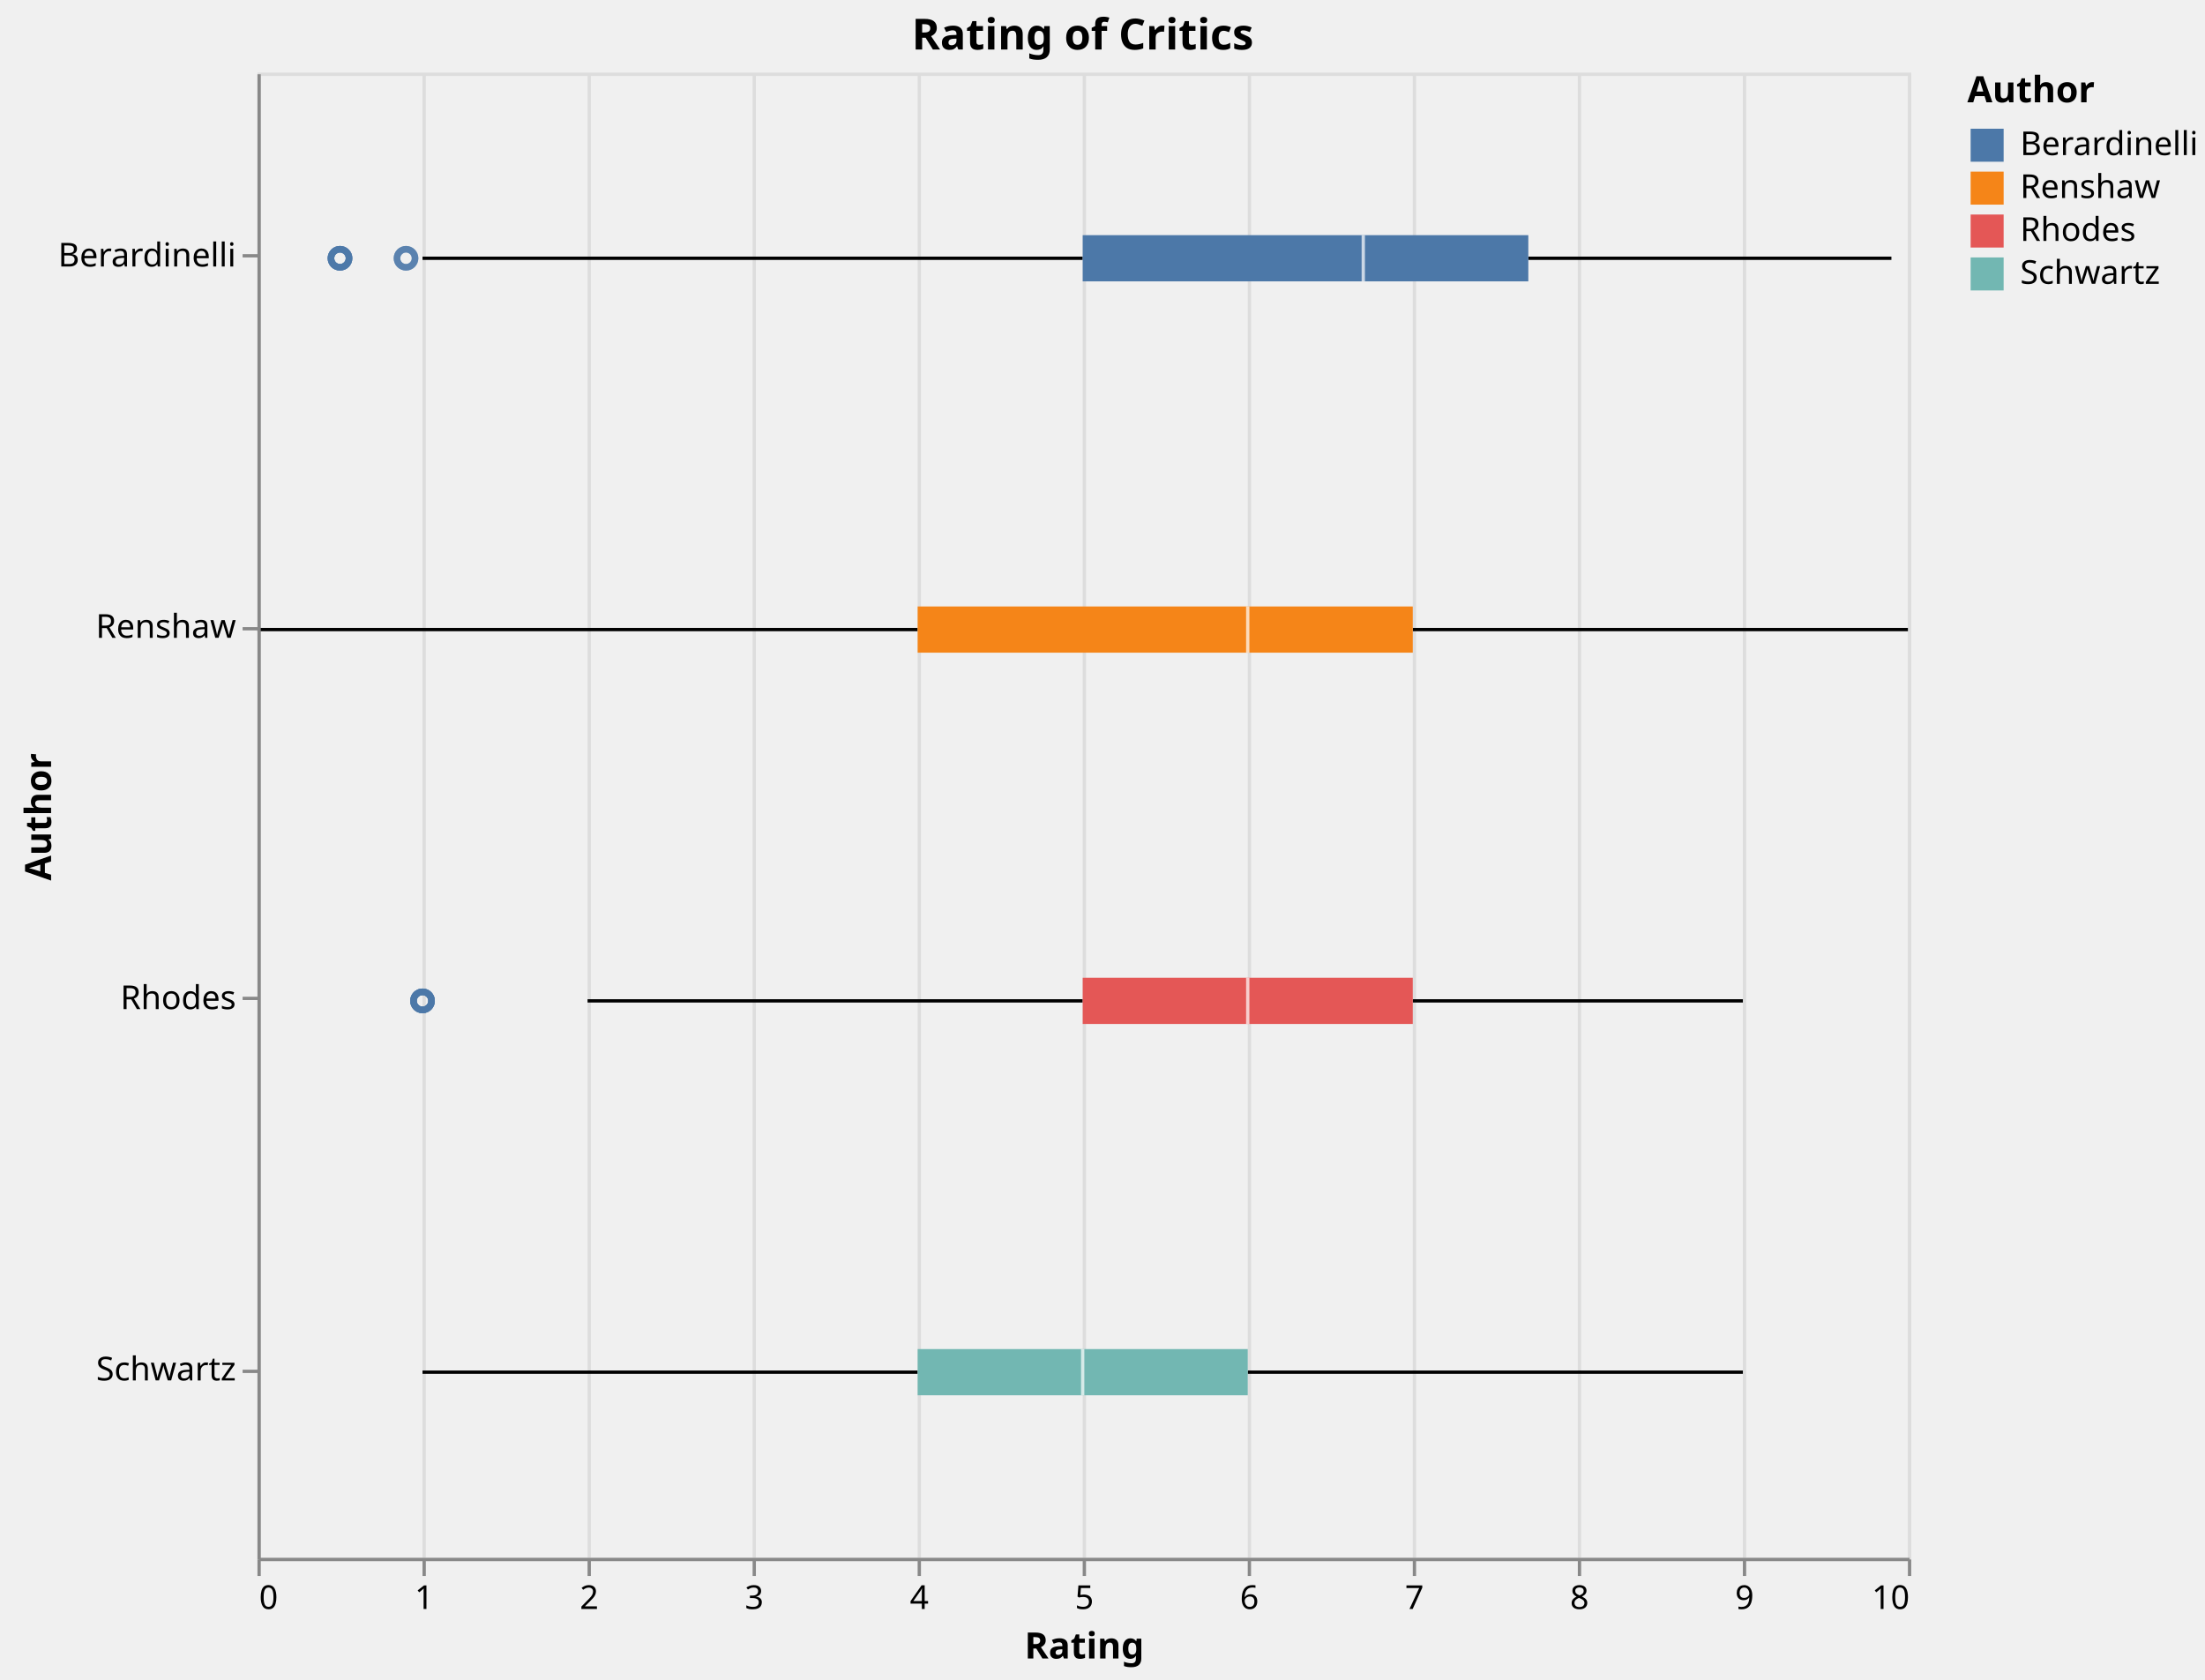
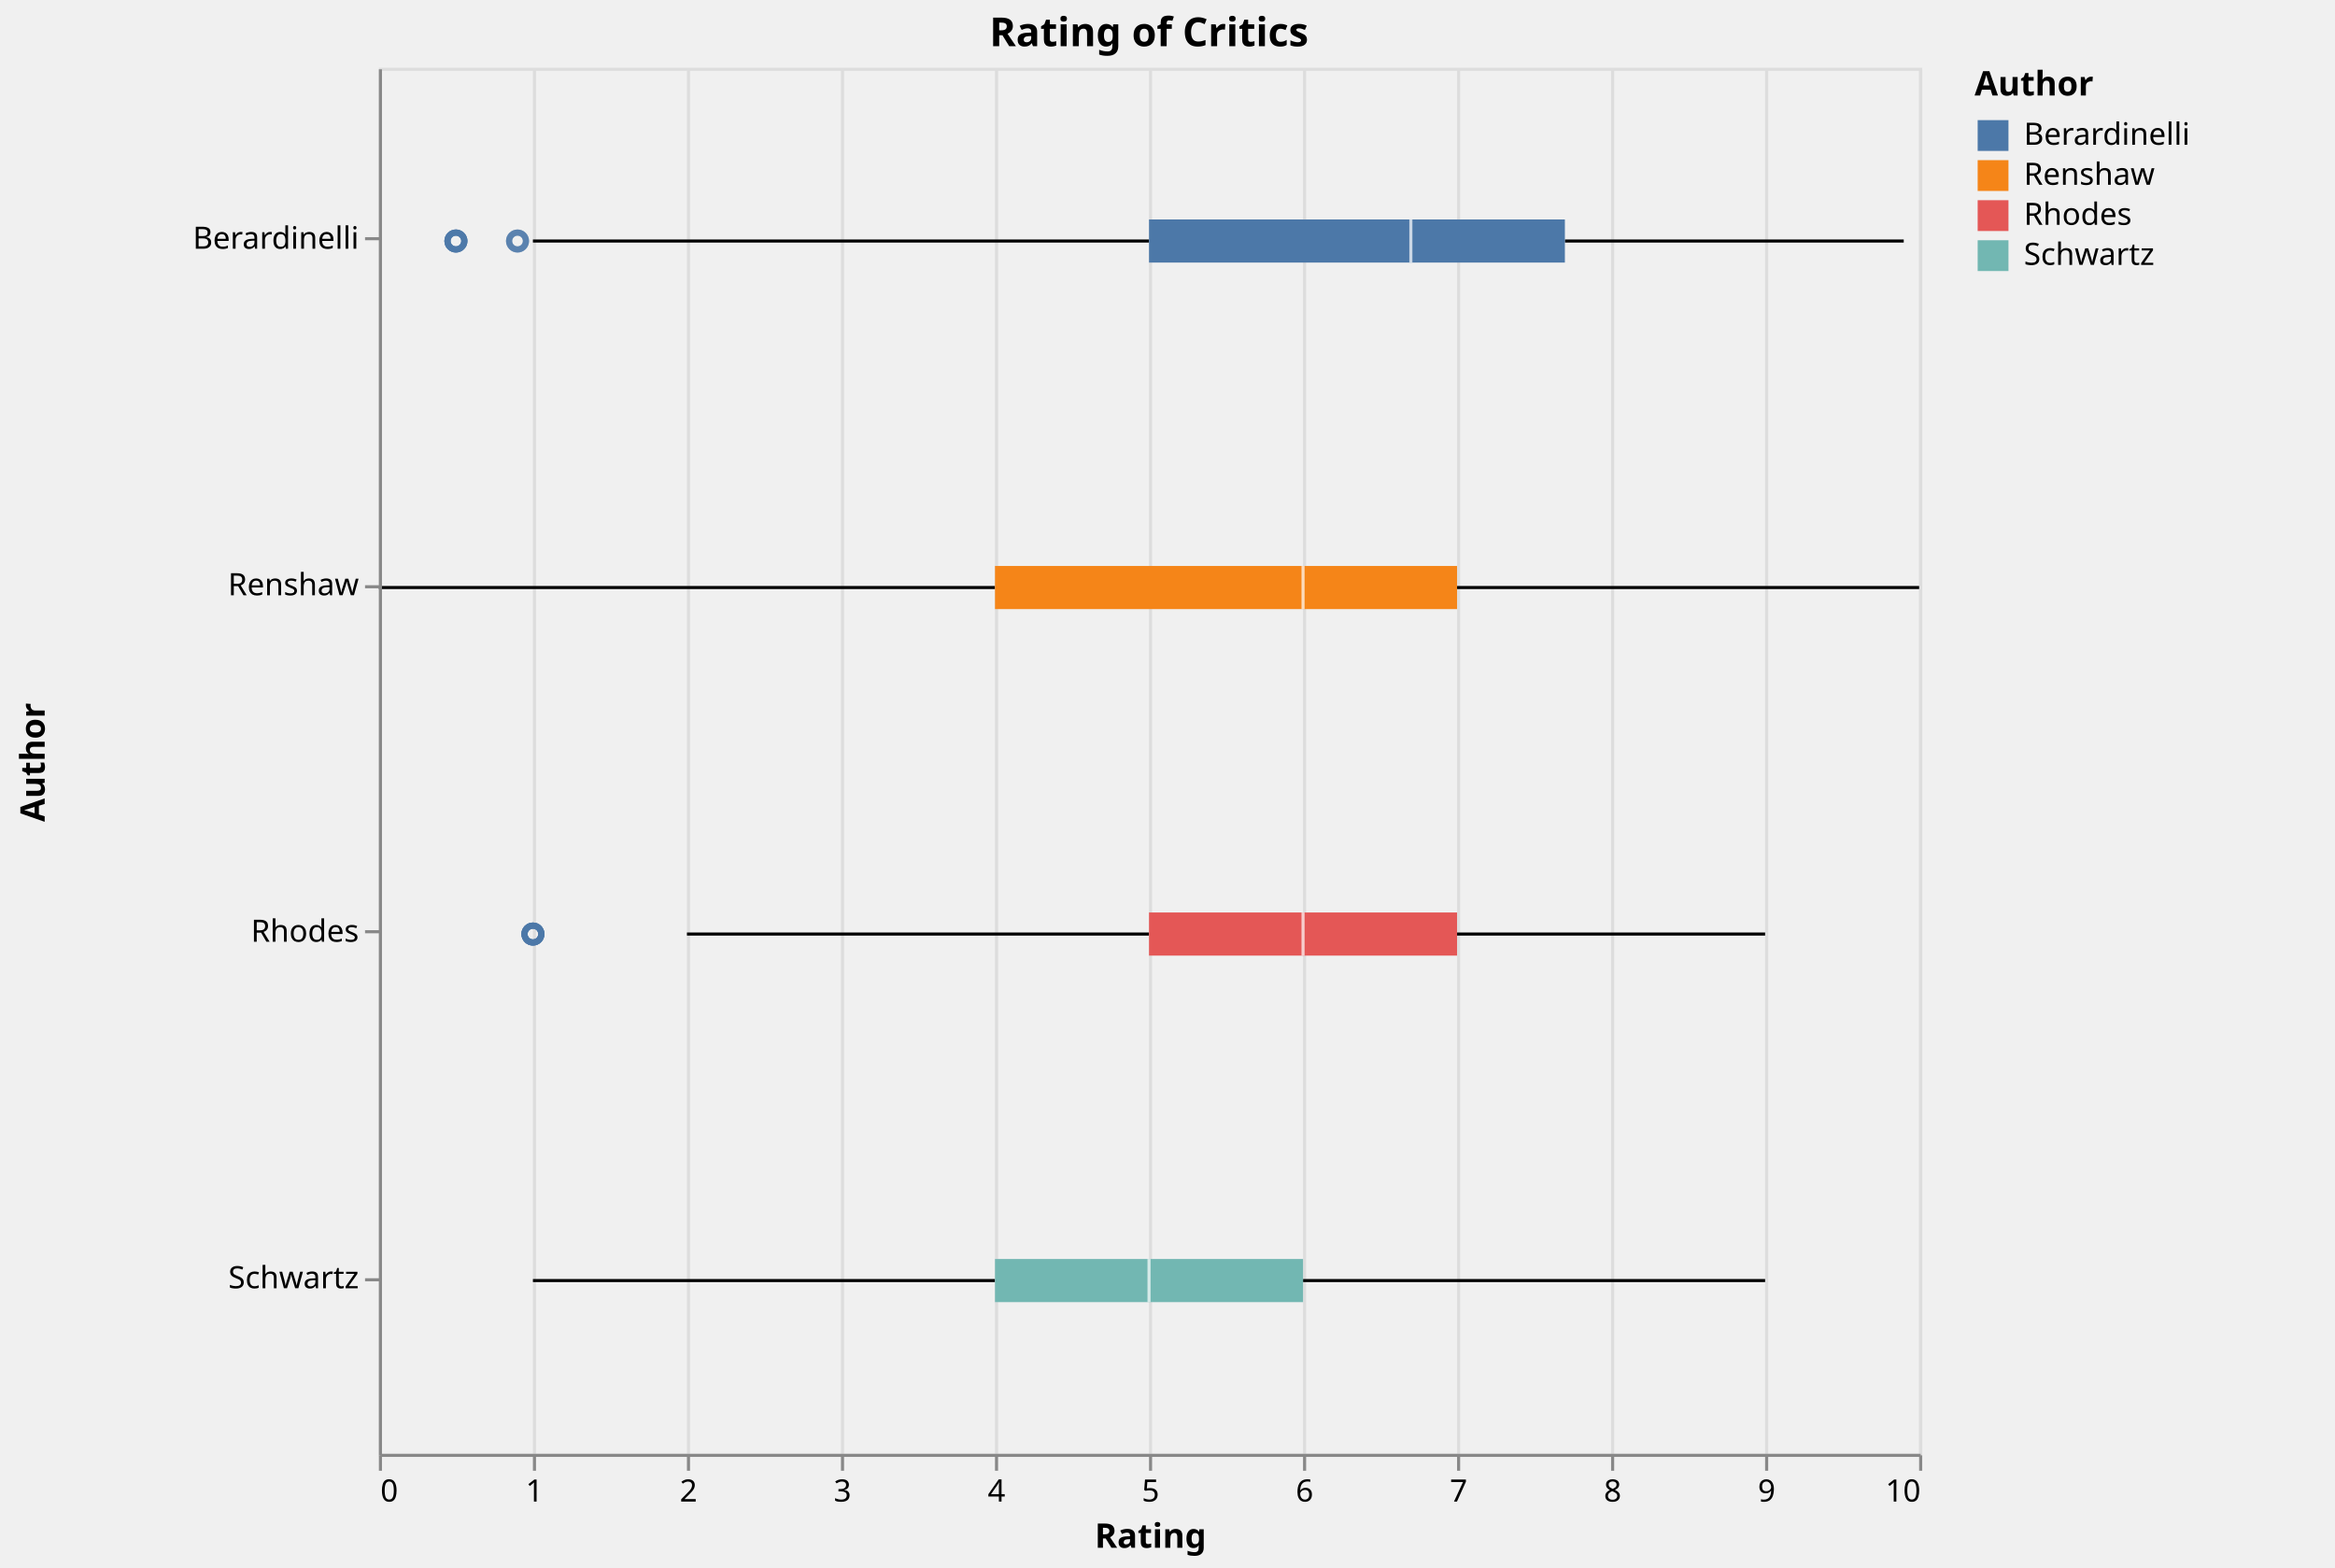
- <svg xmlns="http://www.w3.org/2000/svg" class="marks" width="668" height="509" viewBox="0 0 668 509" version="1.1">
-   <g transform="translate(78,22)">
+ <svg xmlns="http://www.w3.org/2000/svg" class="marks" width="758" height="509" viewBox="0 0 758 509" version="1.1">
+   <g transform="translate(123,22)">
    <g class="mark-group role-frame root">
      <g transform="translate(0,0)">
        <path class="background" d="M0.5,0.5h500v450h-500Z" style="fill: none; stroke: #ddd;" />
        <g>
          <g class="mark-group role-axis">
            <g transform="translate(0.5,450.5)">
              <path class="background" d="M0,0h0v0h0Z" style="pointer-events: none; fill: none;" />
              <g>
                <g class="mark-rule role-axis-grid" style="pointer-events: none;">
                  <line transform="translate(0,0)" x2="0" y2="-450" style="fill: none; stroke: #ddd; stroke-width: 1; opacity: 1;" />
                  <line transform="translate(50,0)" x2="0" y2="-450" style="fill: none; stroke: #ddd; stroke-width: 1; opacity: 1;" />
                  <line transform="translate(100,0)" x2="0" y2="-450" style="fill: none; stroke: #ddd; stroke-width: 1; opacity: 1;" />
                  <line transform="translate(150,0)" x2="0" y2="-450" style="fill: none; stroke: #ddd; stroke-width: 1; opacity: 1;" />
                  <line transform="translate(200,0)" x2="0" y2="-450" style="fill: none; stroke: #ddd; stroke-width: 1; opacity: 1;" />
                  <line transform="translate(250,0)" x2="0" y2="-450" style="fill: none; stroke: #ddd; stroke-width: 1; opacity: 1;" />
                  <line transform="translate(300,0)" x2="0" y2="-450" style="fill: none; stroke: #ddd; stroke-width: 1; opacity: 1;" />
                  <line transform="translate(350,0)" x2="0" y2="-450" style="fill: none; stroke: #ddd; stroke-width: 1; opacity: 1;" />
                  <line transform="translate(400,0)" x2="0" y2="-450" style="fill: none; stroke: #ddd; stroke-width: 1; opacity: 1;" />
                  <line transform="translate(450,0)" x2="0" y2="-450" style="fill: none; stroke: #ddd; stroke-width: 1; opacity: 1;" />
                  <line transform="translate(500,0)" x2="0" y2="-450" style="fill: none; stroke: #ddd; stroke-width: 1; opacity: 1;" />
                </g>
              </g>
            </g>
          </g>
          <g class="mark-symbol role-mark layer_0_layer_0_marks">
            <path transform="translate(25,56.25)" d="M2.739,0A2.739,2.739,0,1,1,-2.739,0A2.739,2.739,0,1,1,2.739,0" style="fill: none; stroke: #4c78a8; stroke-width: 2; opacity: 0.7;" />
            <path transform="translate(50,281.25)" d="M2.739,0A2.739,2.739,0,1,1,-2.739,0A2.739,2.739,0,1,1,2.739,0" style="fill: none; stroke: #4c78a8; stroke-width: 2; opacity: 0.7;" />
            <path transform="translate(50,281.25)" d="M2.739,0A2.739,2.739,0,1,1,-2.739,0A2.739,2.739,0,1,1,2.739,0" style="fill: none; stroke: #4c78a8; stroke-width: 2; opacity: 0.7;" />
            <path transform="translate(50,281.25)" d="M2.739,0A2.739,2.739,0,1,1,-2.739,0A2.739,2.739,0,1,1,2.739,0" style="fill: none; stroke: #4c78a8; stroke-width: 2; opacity: 0.7;" />
            <path transform="translate(45,56.25)" d="M2.739,0A2.739,2.739,0,1,1,-2.739,0A2.739,2.739,0,1,1,2.739,0" style="fill: none; stroke: #4c78a8; stroke-width: 2; opacity: 0.7;" />
            <path transform="translate(45,56.25)" d="M2.739,0A2.739,2.739,0,1,1,-2.739,0A2.739,2.739,0,1,1,2.739,0" style="fill: none; stroke: #4c78a8; stroke-width: 2; opacity: 0.7;" />
            <path transform="translate(25,56.25)" d="M2.739,0A2.739,2.739,0,1,1,-2.739,0A2.739,2.739,0,1,1,2.739,0" style="fill: none; stroke: #4c78a8; stroke-width: 2; opacity: 0.7;" />
            <path transform="translate(25,56.25)" d="M2.739,0A2.739,2.739,0,1,1,-2.739,0A2.739,2.739,0,1,1,2.739,0" style="fill: none; stroke: #4c78a8; stroke-width: 2; opacity: 0.7;" />
            <path transform="translate(50,281.25)" d="M2.739,0A2.739,2.739,0,1,1,-2.739,0A2.739,2.739,0,1,1,2.739,0" style="fill: none; stroke: #4c78a8; stroke-width: 2; opacity: 0.7;" />
            <path transform="translate(25,56.25)" d="M2.739,0A2.739,2.739,0,1,1,-2.739,0A2.739,2.739,0,1,1,2.739,0" style="fill: none; stroke: #4c78a8; stroke-width: 2; opacity: 0.7;" />
            <path transform="translate(50,281.25)" d="M2.739,0A2.739,2.739,0,1,1,-2.739,0A2.739,2.739,0,1,1,2.739,0" style="fill: none; stroke: #4c78a8; stroke-width: 2; opacity: 0.7;" />
          </g>
          <g class="mark-rule role-mark layer_0_layer_1_layer_0_marks">
            <line transform="translate(100,281.25)" x2="150" y2="0" style="fill: none; stroke: black;" />
            <line transform="translate(0,168.75)" x2="200" y2="0" style="fill: none; stroke: black;" />
            <line transform="translate(50,56.25)" x2="200" y2="0" style="fill: none; stroke: black;" />
            <line transform="translate(50,393.75)" x2="150" y2="0" style="fill: none; stroke: black;" />
          </g>
          <g class="mark-rule role-mark layer_0_layer_1_layer_1_marks">
            <line transform="translate(350,281.25)" x2="100" y2="0" style="fill: none; stroke: black;" />
            <line transform="translate(350,168.75)" x2="150" y2="0" style="fill: none; stroke: black;" />
            <line transform="translate(385,56.25)" x2="110" y2="0" style="fill: none; stroke: black;" />
            <line transform="translate(300,393.75)" x2="150" y2="0" style="fill: none; stroke: black;" />
          </g>
          <g class="mark-rect role-mark layer_1_layer_0_marks">
            <path d="M250,274.25h100v14h-100Z" style="fill: #e45756;" />
            <path d="M200,161.75h150v14h-150Z" style="fill: #f58518;" />
            <path d="M250,49.25h135v14h-135Z" style="fill: #4c78a8;" />
            <path d="M200,386.75h100v14h-100Z" style="fill: #72b7b2;" />
          </g>
          <g class="mark-rect role-mark layer_1_layer_1_marks">
            <path d="M299.5,274.25h1v14h-1Z" style="fill: white; opacity: 0.7;" />
            <path d="M299.5,161.75h1v14h-1Z" style="fill: white; opacity: 0.7;" />
            <path d="M334.5,49.25h1v14h-1Z" style="fill: white; opacity: 0.7;" />
            <path d="M249.5,386.75h1v14h-1Z" style="fill: white; opacity: 0.7;" />
          </g>
          <g class="mark-group role-legend">
            <g transform="translate(518,0)">
-               <path class="background" d="M0,0h67v66h-67Z" style="pointer-events: none; fill: none;" />
+               <path class="background" d="M0,0h112v66h-112Z" style="pointer-events: none; fill: none;" />
              <g>
                <g class="mark-group role-legend-entry">
                  <g transform="translate(0,16)">
                    <path class="background" d="M0,0h0v0h0Z" style="pointer-events: none; fill: none;" />
                    <g>
                      <g class="mark-group role-scope">
                        <g transform="translate(0,0)">
-                           <path class="background" d="M0,0h66.024v11h-66.024Z" style="pointer-events: none; fill: none; opacity: 1;" />
+                           <path class="background" d="M0,0h112v11h-112Z" style="pointer-events: none; fill: none; opacity: 1;" />
                          <g>
                            <g class="mark-symbol role-legend-symbol" style="pointer-events: none;">
                              <path transform="translate(6,6)" d="M-5,-5h10v10h-10Z" style="fill: #4c78a8; stroke-width: 1.5; opacity: 1;" />
                            </g>
                            <g class="mark-text role-legend-label" style="pointer-events: none;">
                              <text text-anchor="start" transform="translate(16,9)" style="font-family: sans-serif; font-size: 10px; fill: #000; opacity: 1;">Berardinelli</text>
                            </g>
                          </g>
                        </g>
                        <g transform="translate(0,13)">
-                           <path class="background" d="M0,0h66.024v11h-66.024Z" style="pointer-events: none; fill: none; opacity: 1;" />
+                           <path class="background" d="M0,0h112v11h-112Z" style="pointer-events: none; fill: none; opacity: 1;" />
                          <g>
                            <g class="mark-symbol role-legend-symbol" style="pointer-events: none;">
                              <path transform="translate(6,6)" d="M-5,-5h10v10h-10Z" style="fill: #f58518; stroke-width: 1.5; opacity: 1;" />
                            </g>
                            <g class="mark-text role-legend-label" style="pointer-events: none;">
                              <text text-anchor="start" transform="translate(16,9)" style="font-family: sans-serif; font-size: 10px; fill: #000; opacity: 1;">Renshaw</text>
                            </g>
                          </g>
                        </g>
                        <g transform="translate(0,26)">
-                           <path class="background" d="M0,0h66.024v11h-66.024Z" style="pointer-events: none; fill: none; opacity: 1;" />
+                           <path class="background" d="M0,0h112v11h-112Z" style="pointer-events: none; fill: none; opacity: 1;" />
                          <g>
                            <g class="mark-symbol role-legend-symbol" style="pointer-events: none;">
                              <path transform="translate(6,6)" d="M-5,-5h10v10h-10Z" style="fill: #e45756; stroke-width: 1.5; opacity: 1;" />
                            </g>
                            <g class="mark-text role-legend-label" style="pointer-events: none;">
                              <text text-anchor="start" transform="translate(16,9)" style="font-family: sans-serif; font-size: 10px; fill: #000; opacity: 1;">Rhodes</text>
                            </g>
                          </g>
                        </g>
                        <g transform="translate(0,39)">
-                           <path class="background" d="M0,0h66.024v11h-66.024Z" style="pointer-events: none; fill: none; opacity: 1;" />
+                           <path class="background" d="M0,0h112v11h-112Z" style="pointer-events: none; fill: none; opacity: 1;" />
                          <g>
                            <g class="mark-symbol role-legend-symbol" style="pointer-events: none;">
                              <path transform="translate(6,6)" d="M-5,-5h10v10h-10Z" style="fill: #72b7b2; stroke-width: 1.5; opacity: 1;" />
                            </g>
                            <g class="mark-text role-legend-label" style="pointer-events: none;">
                              <text text-anchor="start" transform="translate(16,9)" style="font-family: sans-serif; font-size: 10px; fill: #000; opacity: 1;">Schwartz</text>
                            </g>
                          </g>
                        </g>
                      </g>
                    </g>
                  </g>
                </g>
                <g class="mark-text role-legend-title" style="pointer-events: none;">
                  <text text-anchor="start" transform="translate(0,9)" style="font-family: sans-serif; font-size: 11px; font-weight: bold; fill: #000; opacity: 1;">Author</text>
                </g>
              </g>
            </g>
          </g>
          <g class="mark-text role-title" style="pointer-events: none;">
            <text text-anchor="middle" transform="translate(250,-7)" style="font-family: sans-serif; font-size: 13px; font-weight: bold; fill: #000; opacity: 1;">Rating of Critics</text>
          </g>
          <g class="mark-group role-axis">
            <g transform="translate(0.5,450.5)">
              <path class="background" d="M0,0h0v0h0Z" style="pointer-events: none; fill: none;" />
              <g>
                <g class="mark-rule role-axis-tick" style="pointer-events: none;">
                  <line transform="translate(0,0)" x2="0" y2="5" style="fill: none; stroke: #888; stroke-width: 1; opacity: 1;" />
                  <line transform="translate(50,0)" x2="0" y2="5" style="fill: none; stroke: #888; stroke-width: 1; opacity: 1;" />
                  <line transform="translate(100,0)" x2="0" y2="5" style="fill: none; stroke: #888; stroke-width: 1; opacity: 1;" />
                  <line transform="translate(150,0)" x2="0" y2="5" style="fill: none; stroke: #888; stroke-width: 1; opacity: 1;" />
                  <line transform="translate(200,0)" x2="0" y2="5" style="fill: none; stroke: #888; stroke-width: 1; opacity: 1;" />
                  <line transform="translate(250,0)" x2="0" y2="5" style="fill: none; stroke: #888; stroke-width: 1; opacity: 1;" />
                  <line transform="translate(300,0)" x2="0" y2="5" style="fill: none; stroke: #888; stroke-width: 1; opacity: 1;" />
                  <line transform="translate(350,0)" x2="0" y2="5" style="fill: none; stroke: #888; stroke-width: 1; opacity: 1;" />
                  <line transform="translate(400,0)" x2="0" y2="5" style="fill: none; stroke: #888; stroke-width: 1; opacity: 1;" />
                  <line transform="translate(450,0)" x2="0" y2="5" style="fill: none; stroke: #888; stroke-width: 1; opacity: 1;" />
                  <line transform="translate(500,0)" x2="0" y2="5" style="fill: none; stroke: #888; stroke-width: 1; opacity: 1;" />
                </g>
                <g class="mark-text role-axis-label" style="pointer-events: none;">
                  <text text-anchor="start" transform="translate(0,15)" style="font-family: sans-serif; font-size: 10px; fill: #000; opacity: 1;">0</text>
                  <text text-anchor="middle" transform="translate(50,15)" style="font-family: sans-serif; font-size: 10px; fill: #000; opacity: 1;">1</text>
                  <text text-anchor="middle" transform="translate(100,15)" style="font-family: sans-serif; font-size: 10px; fill: #000; opacity: 1;">2</text>
                  <text text-anchor="middle" transform="translate(150,15)" style="font-family: sans-serif; font-size: 10px; fill: #000; opacity: 1;">3</text>
                  <text text-anchor="middle" transform="translate(200,15)" style="font-family: sans-serif; font-size: 10px; fill: #000; opacity: 1;">4</text>
                  <text text-anchor="middle" transform="translate(250,15)" style="font-family: sans-serif; font-size: 10px; fill: #000; opacity: 1;">5</text>
                  <text text-anchor="middle" transform="translate(300,15)" style="font-family: sans-serif; font-size: 10px; fill: #000; opacity: 1;">6</text>
                  <text text-anchor="middle" transform="translate(350,15)" style="font-family: sans-serif; font-size: 10px; fill: #000; opacity: 1;">7</text>
                  <text text-anchor="middle" transform="translate(400,15)" style="font-family: sans-serif; font-size: 10px; fill: #000; opacity: 1;">8</text>
                  <text text-anchor="middle" transform="translate(450,15)" style="font-family: sans-serif; font-size: 10px; fill: #000; opacity: 1;">9</text>
                  <text text-anchor="end" transform="translate(500,15)" style="font-family: sans-serif; font-size: 10px; fill: #000; opacity: 1;">10</text>
                </g>
                <g class="mark-rule role-axis-domain" style="pointer-events: none;">
                  <line transform="translate(0,0)" x2="500" y2="0" style="fill: none; stroke: #888; stroke-width: 1; opacity: 1;" />
                </g>
                <g class="mark-text role-axis-title" style="pointer-events: none;">
                  <text text-anchor="middle" transform="translate(250,30)" style="font-family: sans-serif; font-size: 11px; font-weight: bold; fill: #000; opacity: 1;">Rating</text>
                </g>
              </g>
            </g>
          </g>
          <g class="mark-group role-axis">
            <g transform="translate(0.5,0.5)">
              <path class="background" d="M0,0h0v0h0Z" style="pointer-events: none; fill: none;" />
              <g>
                <g class="mark-rule role-axis-tick" style="pointer-events: none;">
                  <line transform="translate(0,55)" x2="-5" y2="0" style="fill: none; stroke: #888; stroke-width: 1; opacity: 1;" />
                  <line transform="translate(0,168)" x2="-5" y2="0" style="fill: none; stroke: #888; stroke-width: 1; opacity: 1;" />
                  <line transform="translate(0,280)" x2="-5" y2="0" style="fill: none; stroke: #888; stroke-width: 1; opacity: 1;" />
                  <line transform="translate(0,393)" x2="-5" y2="0" style="fill: none; stroke: #888; stroke-width: 1; opacity: 1;" />
                </g>
                <g class="mark-text role-axis-label" style="pointer-events: none;">
                  <text text-anchor="end" transform="translate(-7,58.25)" style="font-family: sans-serif; font-size: 10px; fill: #000; opacity: 1;">Berardinelli</text>
                  <text text-anchor="end" transform="translate(-7,170.75)" style="font-family: sans-serif; font-size: 10px; fill: #000; opacity: 1;">Renshaw</text>
                  <text text-anchor="end" transform="translate(-7,283.25)" style="font-family: sans-serif; font-size: 10px; fill: #000; opacity: 1;">Rhodes</text>
                  <text text-anchor="end" transform="translate(-7,395.75)" style="font-family: sans-serif; font-size: 10px; fill: #000; opacity: 1;">Schwartz</text>
                </g>
                <g class="mark-rule role-axis-domain" style="pointer-events: none;">
                  <line transform="translate(0,0)" x2="0" y2="450" style="fill: none; stroke: #888; stroke-width: 1; opacity: 1;" />
                </g>
                <g class="mark-text role-axis-title" style="pointer-events: none;">
-                   <text text-anchor="middle" transform="translate(-61.02441,225) rotate(-90) translate(0,-2)" style="font-family: sans-serif; font-size: 11px; font-weight: bold; fill: #000; opacity: 1;">Author</text>
+                   <text text-anchor="middle" transform="translate(-107,225) rotate(-90) translate(0,-2)" style="font-family: sans-serif; font-size: 11px; font-weight: bold; fill: #000; opacity: 1;">Author</text>
                </g>
              </g>
            </g>
          </g>
        </g>
      </g>
    </g>
  </g>
</svg>
